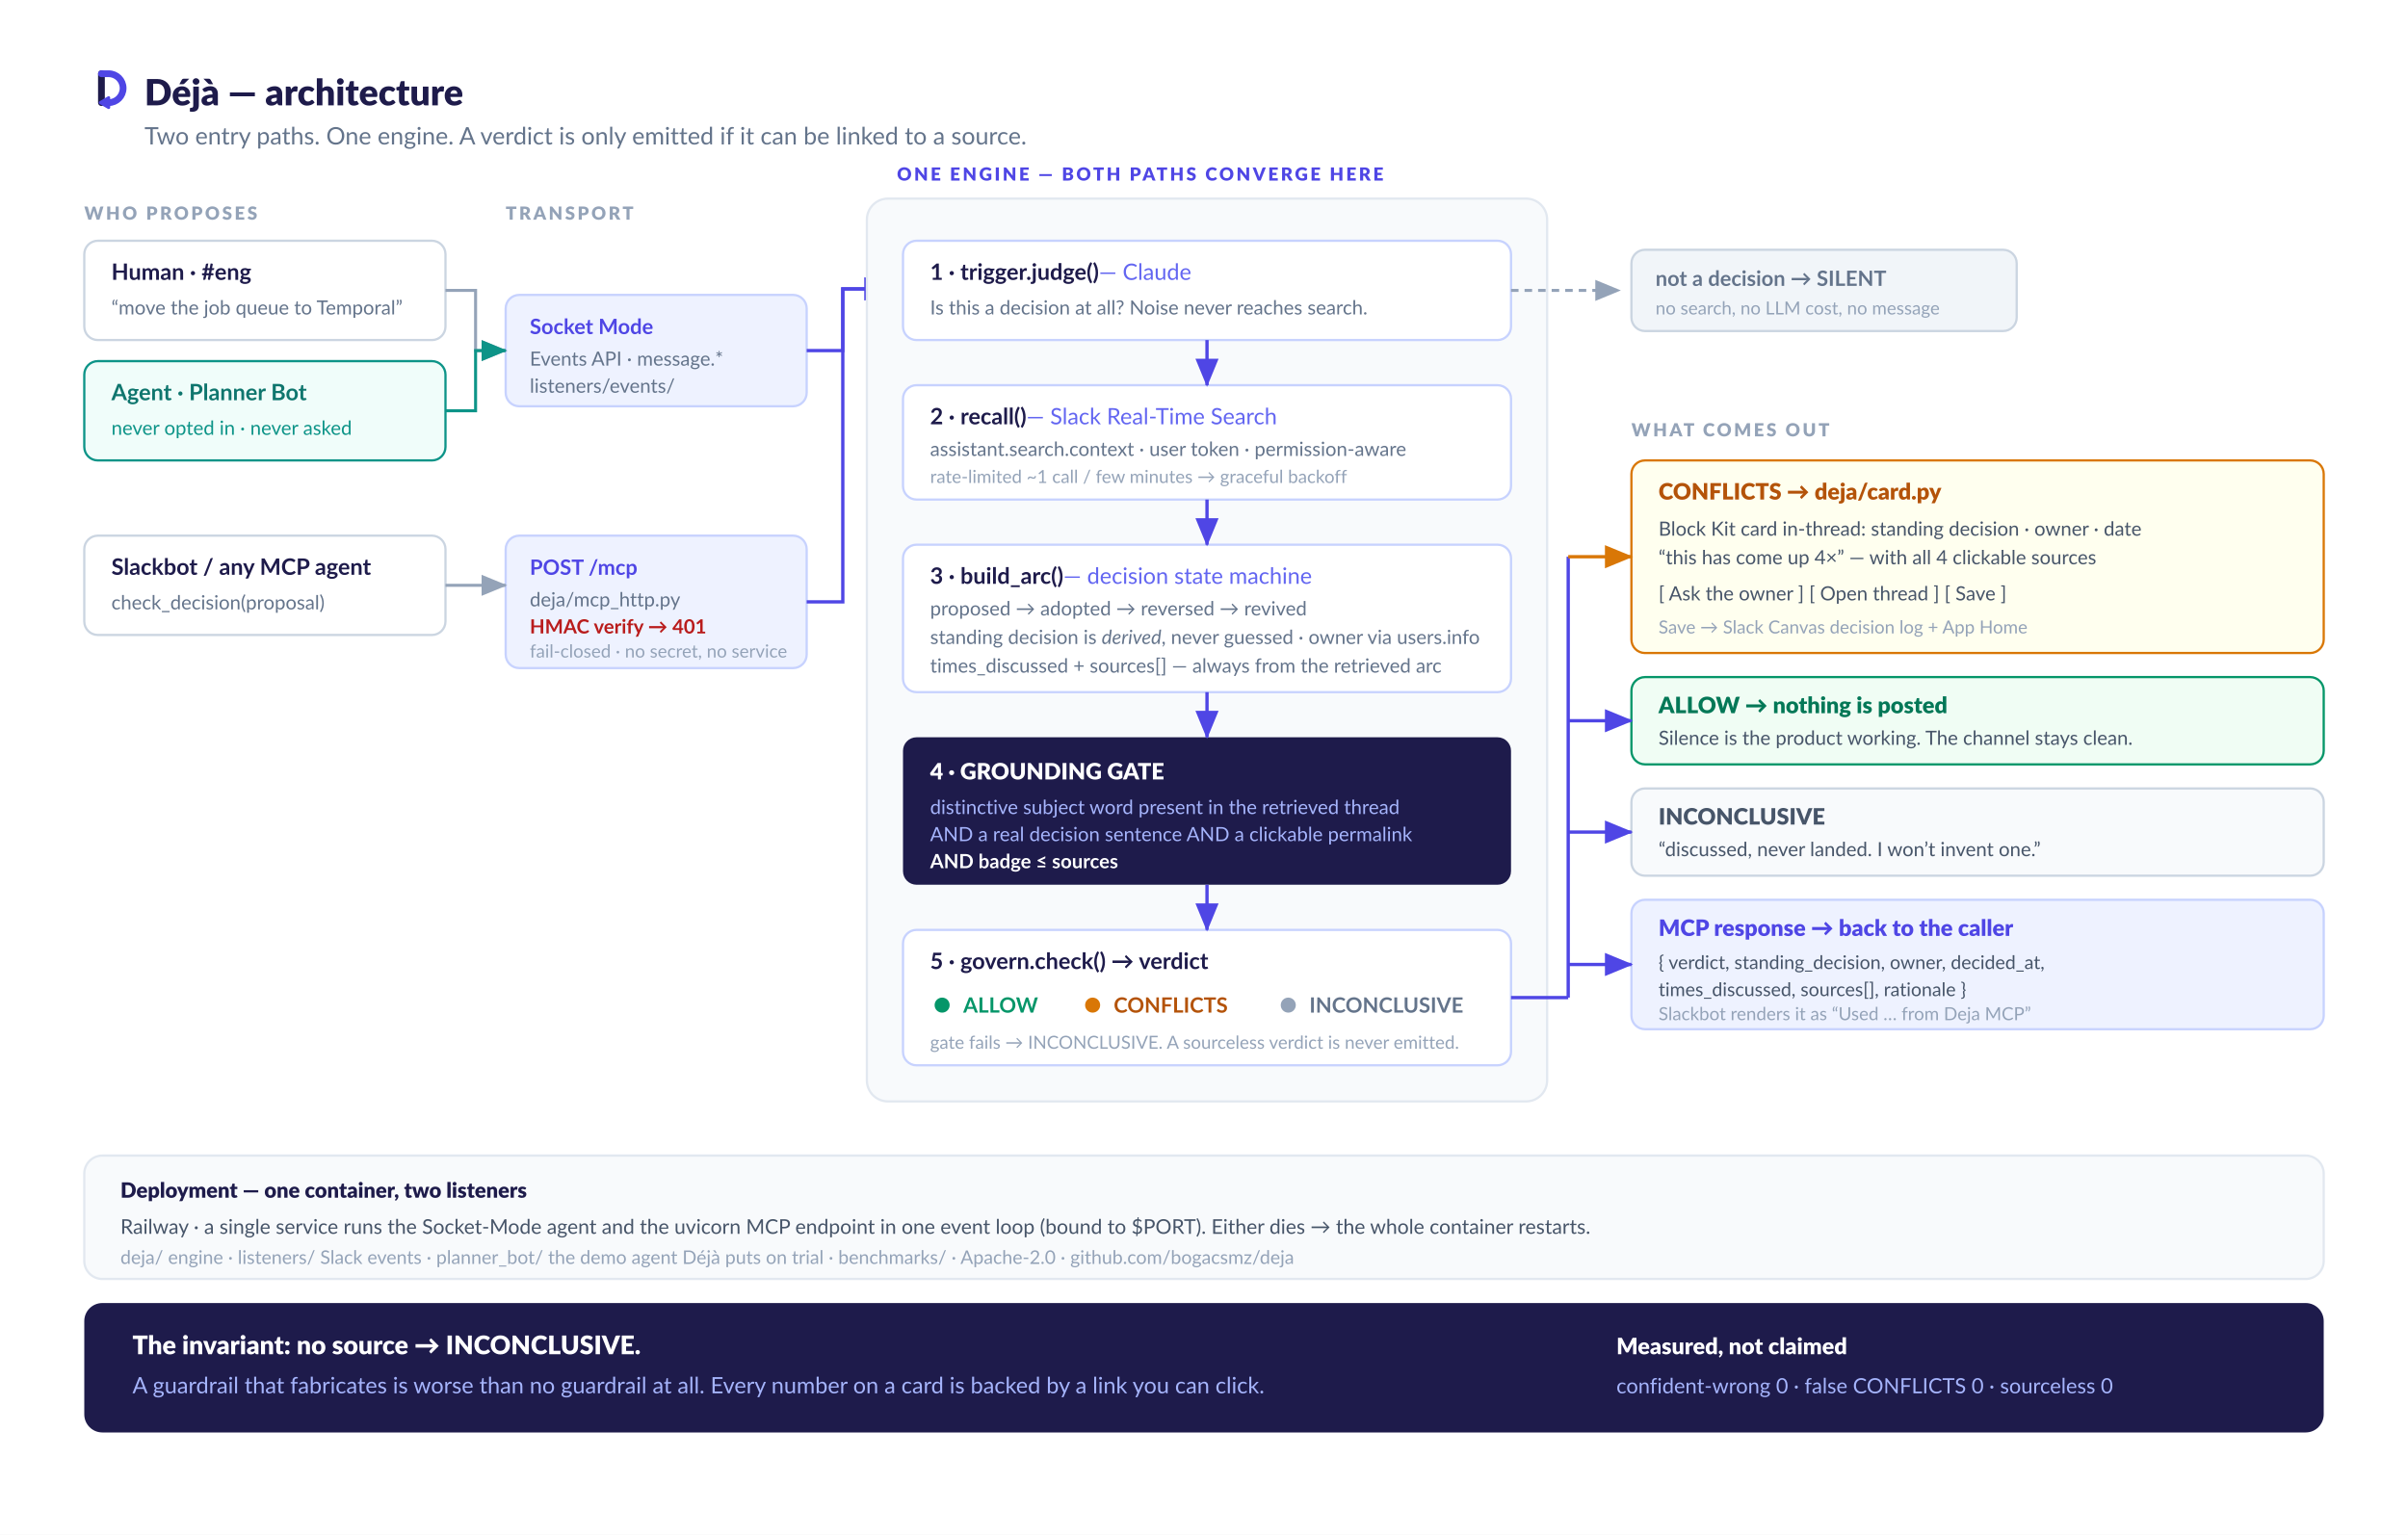
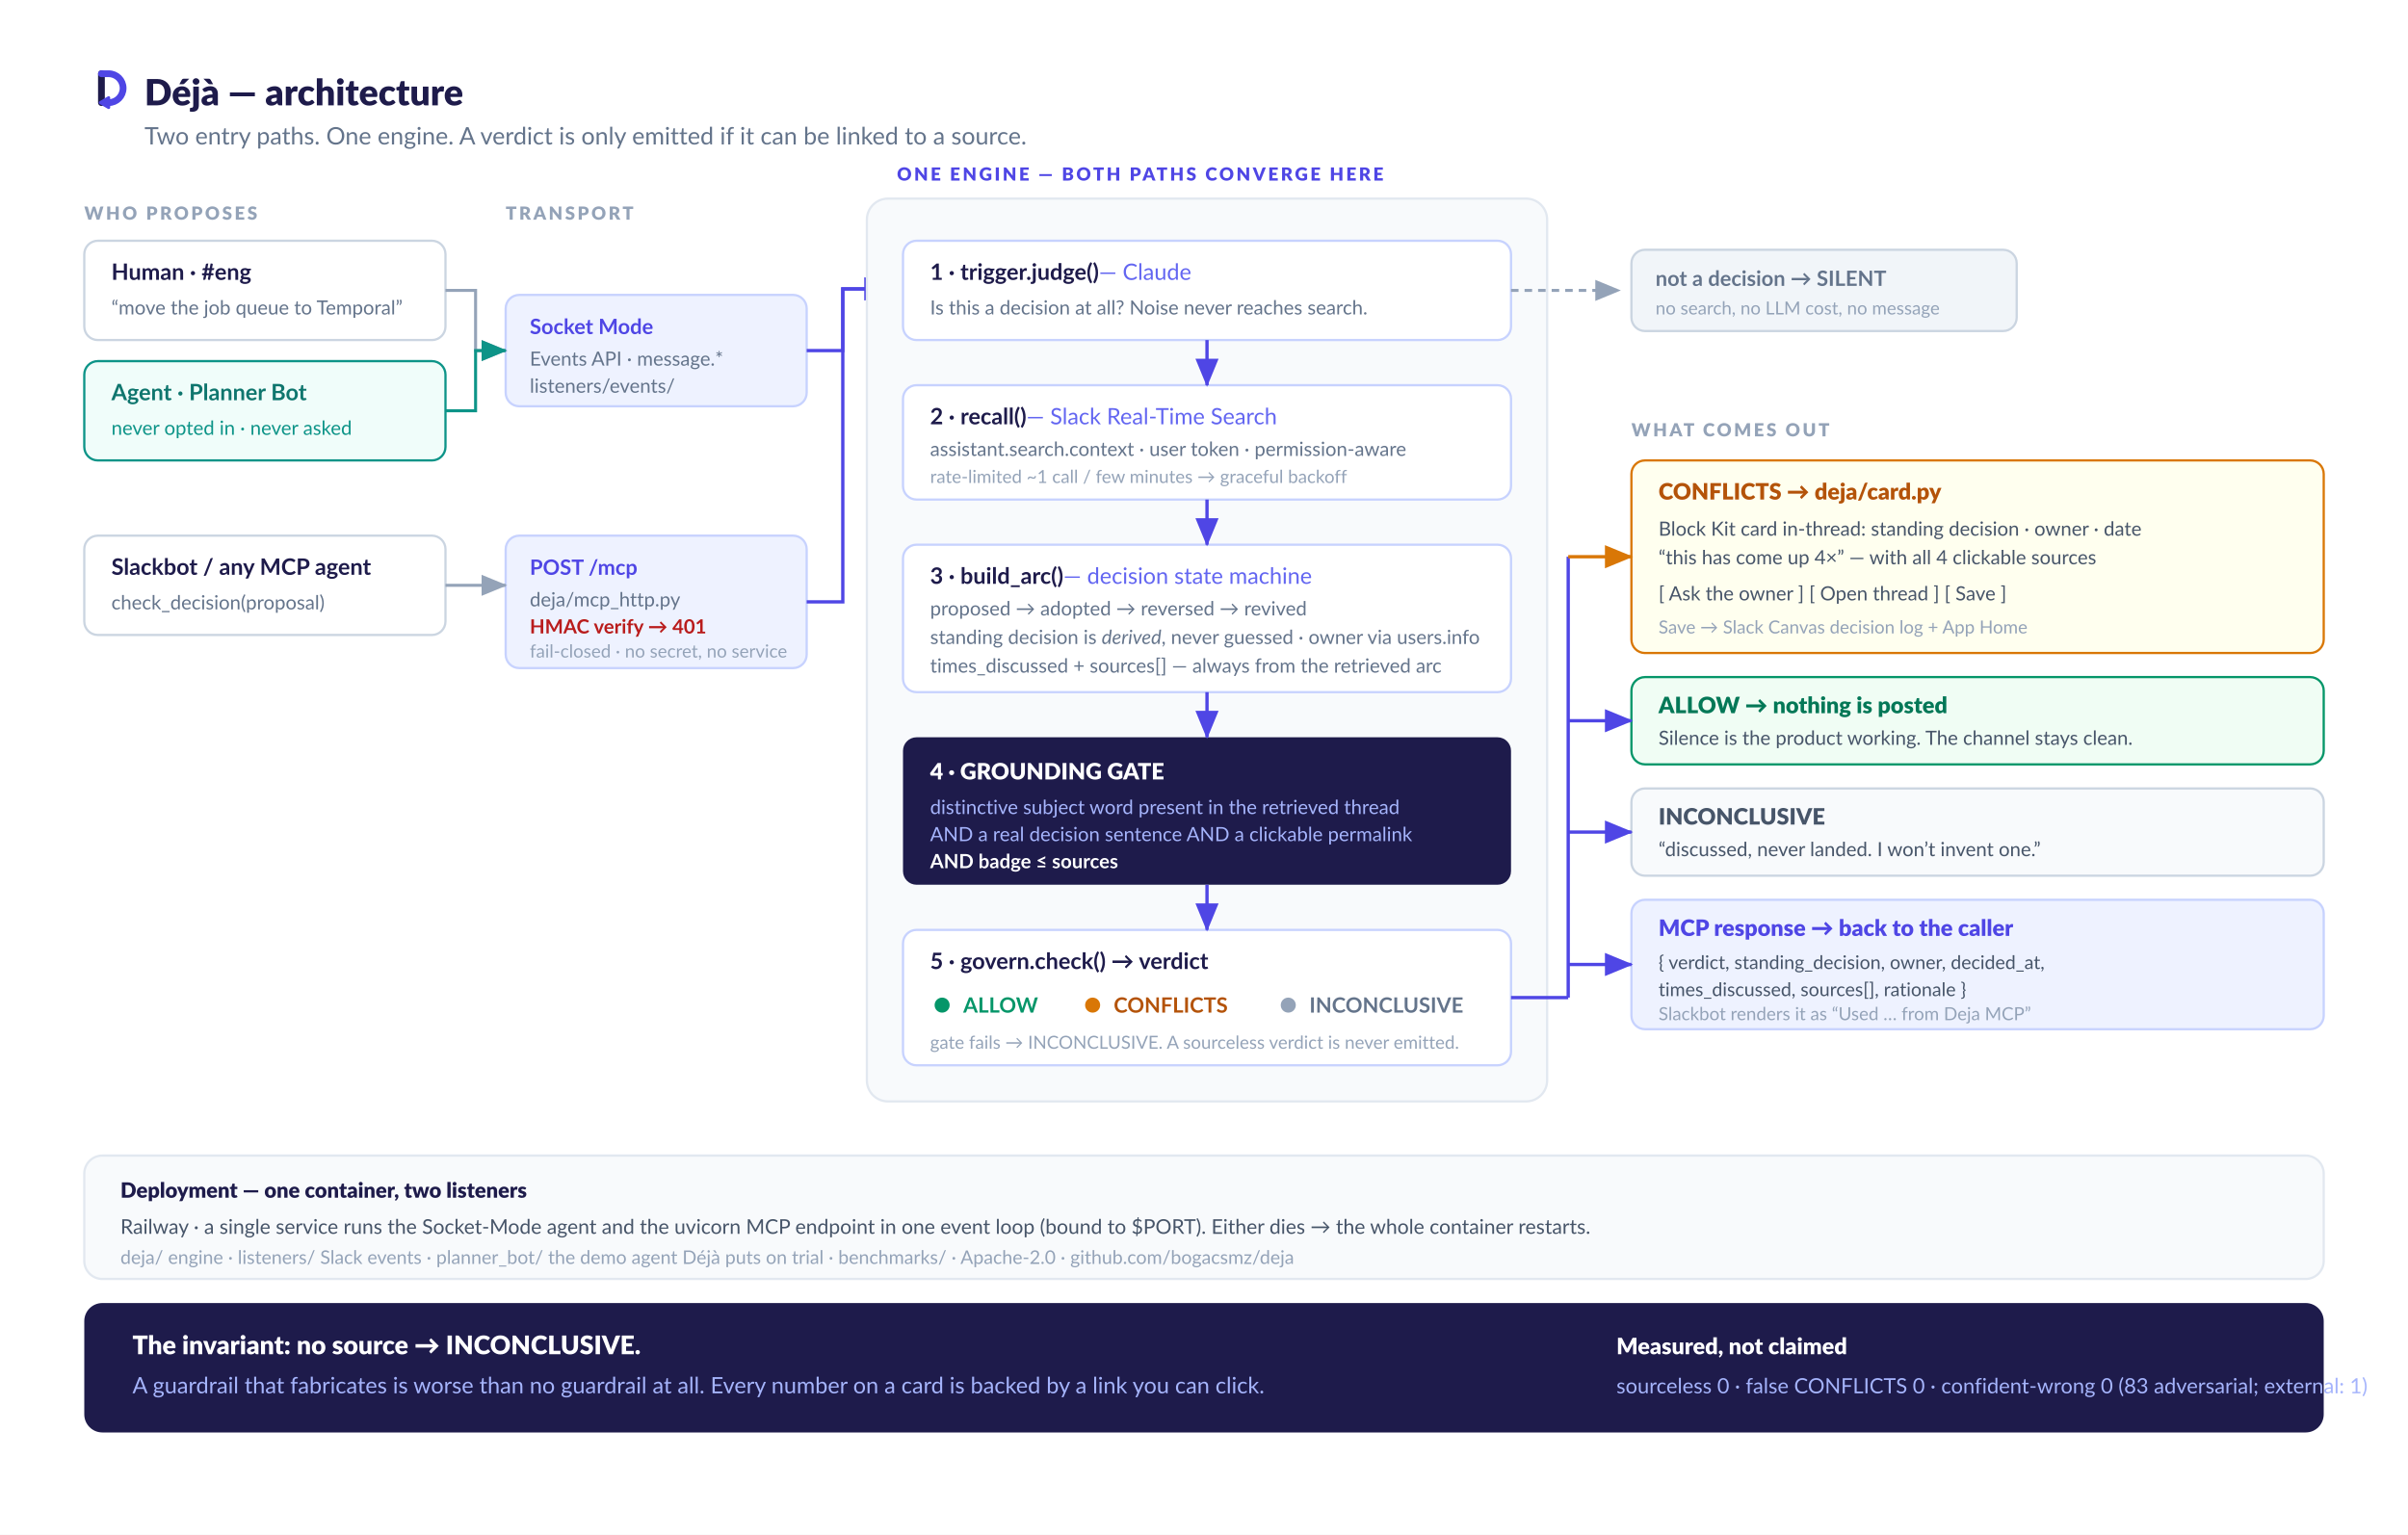
<svg xmlns="http://www.w3.org/2000/svg" width="1600" height="1020" viewBox="0 0 1600 1020" role="img" aria-label="Deja architecture">
  <defs>
    <marker id="ai" markerWidth="10" markerHeight="10" refX="8" refY="5" orient="auto">
      <path d="M0 1.5 L8.5 5 L0 8.5 z" fill="#4F46E5" />
    </marker>
    <marker id="at" markerWidth="10" markerHeight="10" refX="8" refY="5" orient="auto">
      <path d="M0 1.5 L8.5 5 L0 8.5 z" fill="#0D9488" />
    </marker>
    <marker id="ag" markerWidth="10" markerHeight="10" refX="8" refY="5" orient="auto">
      <path d="M0 1.5 L8.5 5 L0 8.5 z" fill="#94A3B8" />
    </marker>
    <marker id="aa" markerWidth="10" markerHeight="10" refX="8" refY="5" orient="auto">
      <path d="M0 1.5 L8.5 5 L0 8.5 z" fill="#D97706" />
    </marker>
  </defs>
  <rect width="1600" height="1020" fill="#FFFFFF" />
  <g transform="translate(56,40) scale(0.6)">
    <path d="M19 15 V47" stroke="#1E1B4B" stroke-width="7.5" stroke-linecap="round" fill="none" />
    <path d="M19 15 H27 A16 16 0 0 1 27 47 H26" stroke="#4F46E5" stroke-width="7.5" stroke-linecap="round" stroke-linejoin="round" fill="none" />
    <polygon points="17.8,47 27,41.6 27,52.4" fill="#4F46E5" stroke="#4F46E5" stroke-width="3.4" stroke-linejoin="round" stroke-linecap="round" />
  </g>
  <text x="96" y="70" font-family="Lato" font-weight="900" font-size="24" fill="#1E1B4B">Déjà — architecture</text>
  <text x="96" y="96" font-family="Lato" font-weight="400" font-size="16" fill="#64748B">Two entry paths. One engine. A verdict is only emitted if it can be linked to a source.</text>
  <text x="56" y="146" font-family="Lato" font-weight="900" font-size="12" letter-spacing="1.6" fill="#94A3B8">WHO PROPOSES</text>
  <rect x="56" y="160" width="240" height="66" rx="9" fill="#FFFFFF" stroke="#CBD5E1" stroke-width="1.5" />
  <text x="74" y="186" font-family="Lato" font-weight="700" font-size="15" fill="#1E1B4B">Human · #eng</text>
  <text x="74" y="209" font-family="Lato" font-weight="400" font-size="13" fill="#64748B">“move the job queue to Temporal”</text>
  <rect x="56" y="240" width="240" height="66" rx="9" fill="#F0FDFA" stroke="#0D9488" stroke-width="1.5" />
  <text x="74" y="266" font-family="Lato" font-weight="700" font-size="15" fill="#0F766E">Agent · Planner Bot</text>
  <text x="74" y="289" font-family="Lato" font-weight="400" font-size="13" fill="#0D9488">never opted in · never asked</text>
  <rect x="56" y="356" width="240" height="66" rx="9" fill="#FFFFFF" stroke="#CBD5E1" stroke-width="1.5" />
  <text x="74" y="382" font-family="Lato" font-weight="700" font-size="15" fill="#1E1B4B">Slackbot / any MCP agent</text>
  <text x="74" y="405" font-family="Lato" font-weight="400" font-size="13" fill="#64748B">check_decision(proposal)</text>
  <text x="336" y="146" font-family="Lato" font-weight="900" font-size="12" letter-spacing="1.6" fill="#94A3B8">TRANSPORT</text>
  <rect x="336" y="196" width="200" height="74" rx="9" fill="#EEF2FF" stroke="#C7D2FE" stroke-width="1.5" />
  <text x="352" y="222" font-family="Lato" font-weight="700" font-size="14" fill="#4F46E5">Socket Mode</text>
  <text x="352" y="243" font-family="Lato" font-weight="400" font-size="13" fill="#64748B">Events API · message.*</text>
  <text x="352" y="261" font-family="Lato" font-weight="400" font-size="13" fill="#64748B">listeners/events/</text>
  <rect x="336" y="356" width="200" height="88" rx="9" fill="#EEF2FF" stroke="#C7D2FE" stroke-width="1.5" />
  <text x="352" y="382" font-family="Lato" font-weight="700" font-size="14" fill="#4F46E5">POST /mcp</text>
  <text x="352" y="403" font-family="Lato" font-weight="400" font-size="13" fill="#64748B">deja/mcp_http.py</text>
  <text x="352" y="421" font-family="Lato" font-weight="700" font-size="13" fill="#B91C1C">HMAC verify → 401</text>
  <text x="352" y="437" font-family="Lato" font-weight="400" font-size="12" fill="#94A3B8">fail-closed · no secret, no service</text>
  <path d="M296 193 H316 V233 H336" stroke="#94A3B8" stroke-width="2" fill="none" marker-end="url(#ag)" />
  <path d="M296 273 H316 V233 H336" stroke="#0D9488" stroke-width="2" fill="none" marker-end="url(#at)" />
  <path d="M296 389 H336" stroke="#94A3B8" stroke-width="2" fill="none" marker-end="url(#ag)" />
  <path d="M536 233 H560 V192 H592" stroke="#4F46E5" stroke-width="2.2" fill="none" marker-end="url(#ai)" />
  <path d="M536 400 H560 V192 H592" stroke="#4F46E5" stroke-width="2.2" fill="none" marker-end="url(#ai)" />
  <rect x="576" y="132" width="452" height="600" rx="14" fill="#F8FAFC" stroke="#E2E8F0" stroke-width="1.5" />
  <text x="596" y="120" font-family="Lato" font-weight="900" font-size="12" letter-spacing="1.6" fill="#4F46E5">ONE ENGINE — BOTH PATHS CONVERGE HERE</text>
  <rect x="600" y="160" width="404" height="66" rx="9" fill="#FFFFFF" stroke="#C7D2FE" stroke-width="1.5" />
  <text x="618" y="186" font-family="Lato" font-weight="700" font-size="15" fill="#1E1B4B">1 · trigger.judge()<tspan font-weight="400" fill="#6366F1">  — Claude</tspan>
  </text>
  <text x="618" y="209" font-family="Lato" font-weight="400" font-size="13" fill="#64748B">Is this a decision at all? Noise never reaches search.</text>
  <rect x="600" y="256" width="404" height="76" rx="9" fill="#FFFFFF" stroke="#C7D2FE" stroke-width="1.5" />
  <text x="618" y="282" font-family="Lato" font-weight="700" font-size="15" fill="#1E1B4B">2 · recall()<tspan font-weight="400" fill="#6366F1">  — Slack Real-Time Search</tspan>
  </text>
  <text x="618" y="303" font-family="Lato" font-weight="400" font-size="13" fill="#64748B">assistant.search.context · user token · permission-aware</text>
  <text x="618" y="321" font-family="Lato" font-weight="400" font-size="12" fill="#94A3B8">rate-limited ~1 call / few minutes → graceful backoff</text>
  <rect x="600" y="362" width="404" height="98" rx="9" fill="#FFFFFF" stroke="#C7D2FE" stroke-width="1.5" />
  <text x="618" y="388" font-family="Lato" font-weight="700" font-size="15" fill="#1E1B4B">3 · build_arc()<tspan font-weight="400" fill="#6366F1">  — decision state machine</tspan>
  </text>
  <text x="618" y="409" font-family="Lato" font-weight="400" font-size="13" fill="#64748B">proposed → adopted → reversed → revived</text>
  <text x="618" y="428" font-family="Lato" font-weight="400" font-size="13" fill="#64748B">standing decision is <tspan font-style="italic">derived</tspan>, never guessed · owner via users.info</text>
  <text x="618" y="447" font-family="Lato" font-weight="400" font-size="13" fill="#64748B">times_discussed + sources[] — always from the retrieved arc</text>
  <rect x="600" y="490" width="404" height="98" rx="9" fill="#1E1B4B" />
  <text x="618" y="518" font-family="Lato" font-weight="900" font-size="15" fill="#FFFFFF">4 · GROUNDING GATE</text>
  <text x="618" y="541" font-family="Lato" font-weight="400" font-size="13" fill="#A5B4FC">distinctive subject word present in the retrieved thread</text>
  <text x="618" y="559" font-family="Lato" font-weight="400" font-size="13" fill="#A5B4FC">AND a real decision sentence  AND a clickable permalink</text>
  <text x="618" y="577" font-family="Lato" font-weight="700" font-size="13" fill="#FFFFFF">AND badge ≤ sources</text>
  <rect x="600" y="618" width="404" height="90" rx="9" fill="#FFFFFF" stroke="#C7D2FE" stroke-width="1.5" />
  <text x="618" y="644" font-family="Lato" font-weight="700" font-size="15" fill="#1E1B4B">5 · govern.check() → verdict</text>
  <circle cx="626" cy="668" r="5" fill="#059669" />
  <text x="640" y="673" font-family="Lato" font-weight="700" font-size="14" fill="#059669">ALLOW</text>
  <circle cx="726" cy="668" r="5" fill="#D97706" />
  <text x="740" y="673" font-family="Lato" font-weight="700" font-size="14" fill="#B45309">CONFLICTS</text>
  <circle cx="856" cy="668" r="5" fill="#94A3B8" />
  <text x="870" y="673" font-family="Lato" font-weight="700" font-size="14" fill="#64748B">INCONCLUSIVE</text>
  <text x="618" y="697" font-family="Lato" font-weight="400" font-size="12" fill="#94A3B8">gate fails → INCONCLUSIVE. A sourceless verdict is never emitted.</text>
  <path d="M802 226 V256" stroke="#4F46E5" stroke-width="2.2" fill="none" marker-end="url(#ai)" />
  <path d="M802 332 V362" stroke="#4F46E5" stroke-width="2.2" fill="none" marker-end="url(#ai)" />
  <path d="M802 460 V490" stroke="#4F46E5" stroke-width="2.2" fill="none" marker-end="url(#ai)" />
  <path d="M802 588 V618" stroke="#4F46E5" stroke-width="2.2" fill="none" marker-end="url(#ai)" />
  <path d="M1004 193 H1076" stroke="#94A3B8" stroke-width="2" stroke-dasharray="5 4" fill="none" marker-end="url(#ag)" />
  <rect x="1084" y="166" width="256" height="54" rx="9" fill="#F1F5F9" stroke="#CBD5E1" stroke-width="1.5" />
  <text x="1100" y="190" font-family="Lato" font-weight="700" font-size="14" fill="#64748B">not a decision → SILENT</text>
  <text x="1100" y="209" font-family="Lato" font-weight="400" font-size="12" fill="#94A3B8">no search, no LLM cost, no message</text>
  <text x="1084" y="290" font-family="Lato" font-weight="900" font-size="12" letter-spacing="1.6" fill="#94A3B8">WHAT COMES OUT</text>
  <rect x="1084" y="306" width="460" height="128" rx="9" fill="#FFFFEF" stroke="#D97706" stroke-width="1.5" />
  <text x="1102" y="332" font-family="Lato" font-weight="900" font-size="15" fill="#B45309">CONFLICTS  →  deja/card.py</text>
  <text x="1102" y="356" font-family="Lato" font-weight="400" font-size="13" fill="#475569">Block Kit card in-thread: standing decision · owner · date</text>
  <text x="1102" y="375" font-family="Lato" font-weight="400" font-size="13" fill="#475569">“this has come up 4×” — with all 4 clickable sources</text>
  <text x="1102" y="399" font-family="Lato" font-weight="400" font-size="13" fill="#475569">[ Ask the owner ]   [ Open thread ]   [ Save ]</text>
  <text x="1102" y="421" font-family="Lato" font-weight="400" font-size="12" fill="#94A3B8">Save → Slack Canvas decision log + App Home</text>
  <rect x="1084" y="450" width="460" height="58" rx="9" fill="#F0FDF4" stroke="#059669" stroke-width="1.5" />
  <text x="1102" y="474" font-family="Lato" font-weight="900" font-size="15" fill="#047857">ALLOW  →  nothing is posted</text>
  <text x="1102" y="495" font-family="Lato" font-weight="400" font-size="13" fill="#475569">Silence is the product working. The channel stays clean.</text>
  <rect x="1084" y="524" width="460" height="58" rx="9" fill="#F8FAFC" stroke="#CBD5E1" stroke-width="1.5" />
  <text x="1102" y="548" font-family="Lato" font-weight="900" font-size="15" fill="#475569">INCONCLUSIVE</text>
  <text x="1102" y="569" font-family="Lato" font-weight="400" font-size="13" fill="#475569">“discussed, never landed. I won’t invent one.”</text>
  <rect x="1084" y="598" width="460" height="86" rx="9" fill="#EEF2FF" stroke="#C7D2FE" stroke-width="1.5" />
  <text x="1102" y="622" font-family="Lato" font-weight="900" font-size="15" fill="#4F46E5">MCP response  →  back to the caller</text>
  <text x="1102" y="644" font-family="Lato" font-weight="400" font-size="12.5" fill="#475569">{ verdict, standing_decision, owner, decided_at,</text>
  <text x="1102" y="662" font-family="Lato" font-weight="400" font-size="12.5" fill="#475569">  times_discussed, sources[], rationale }</text>
  <text x="1102" y="678" font-family="Lato" font-weight="400" font-size="12" fill="#94A3B8">Slackbot renders it as “Used … from Deja MCP”</text>
  <path d="M1004 663 H1042" stroke="#4F46E5" stroke-width="2.2" fill="none" />
  <path d="M1042 663 V370 " stroke="#4F46E5" stroke-width="2.2" fill="none" />
  <path d="M1042 370 H1084" stroke="#D97706" stroke-width="2.2" fill="none" marker-end="url(#aa)" />
  <path d="M1042 479 H1084" stroke="#4F46E5" stroke-width="2.2" fill="none" marker-end="url(#ai)" />
  <path d="M1042 553 H1084" stroke="#4F46E5" stroke-width="2.2" fill="none" marker-end="url(#ai)" />
  <path d="M1042 641 H1084" stroke="#4F46E5" stroke-width="2.2" fill="none" marker-end="url(#ai)" />
  <rect x="56" y="768" width="1488" height="82" rx="12" fill="#F8FAFC" stroke="#E2E8F0" stroke-width="1.5" />
  <text x="80" y="796" font-family="Lato" font-weight="900" font-size="14" fill="#1E1B4B">Deployment — one container, two listeners</text>
  <text x="80" y="820" font-family="Lato" font-weight="400" font-size="13.5" fill="#475569">Railway · a single service runs the Socket-Mode agent and the uvicorn MCP endpoint in one event loop (bound to $PORT). Either dies → the whole container restarts.</text>
  <text x="80" y="840" font-family="Lato" font-weight="400" font-size="12.5" fill="#94A3B8">deja/ engine · listeners/ Slack events · planner_bot/ the demo agent Déjà puts on trial · benchmarks/ · Apache-2.0 · github.com/bogacsmz/deja</text>
  <rect x="56" y="866" width="1488" height="86" rx="12" fill="#1E1B4B" />
  <text x="88" y="900" font-family="Lato" font-weight="900" font-size="17" fill="#FFFFFF">The invariant: no source → INCONCLUSIVE.</text>
  <text x="88" y="926" font-family="Lato" font-weight="400" font-size="15" fill="#A5B4FC">A guardrail that fabricates is worse than no guardrail at all. Every number on a card is backed by a link you can click.</text>
  <text x="1074" y="900" font-family="Lato" font-weight="900" font-size="15" fill="#FFFFFF">Measured, not claimed</text>
-   <text x="1074" y="926" font-family="Lato" font-weight="400" font-size="14" fill="#A5B4FC">confident-wrong 0 · false CONFLICTS 0 · sourceless 0</text>
+   <text x="1074" y="926" font-family="Lato" font-weight="400" font-size="14" fill="#A5B4FC">sourceless 0 · false CONFLICTS 0 · confident-wrong 0 (83 adversarial; external: 1)</text>
</svg>
